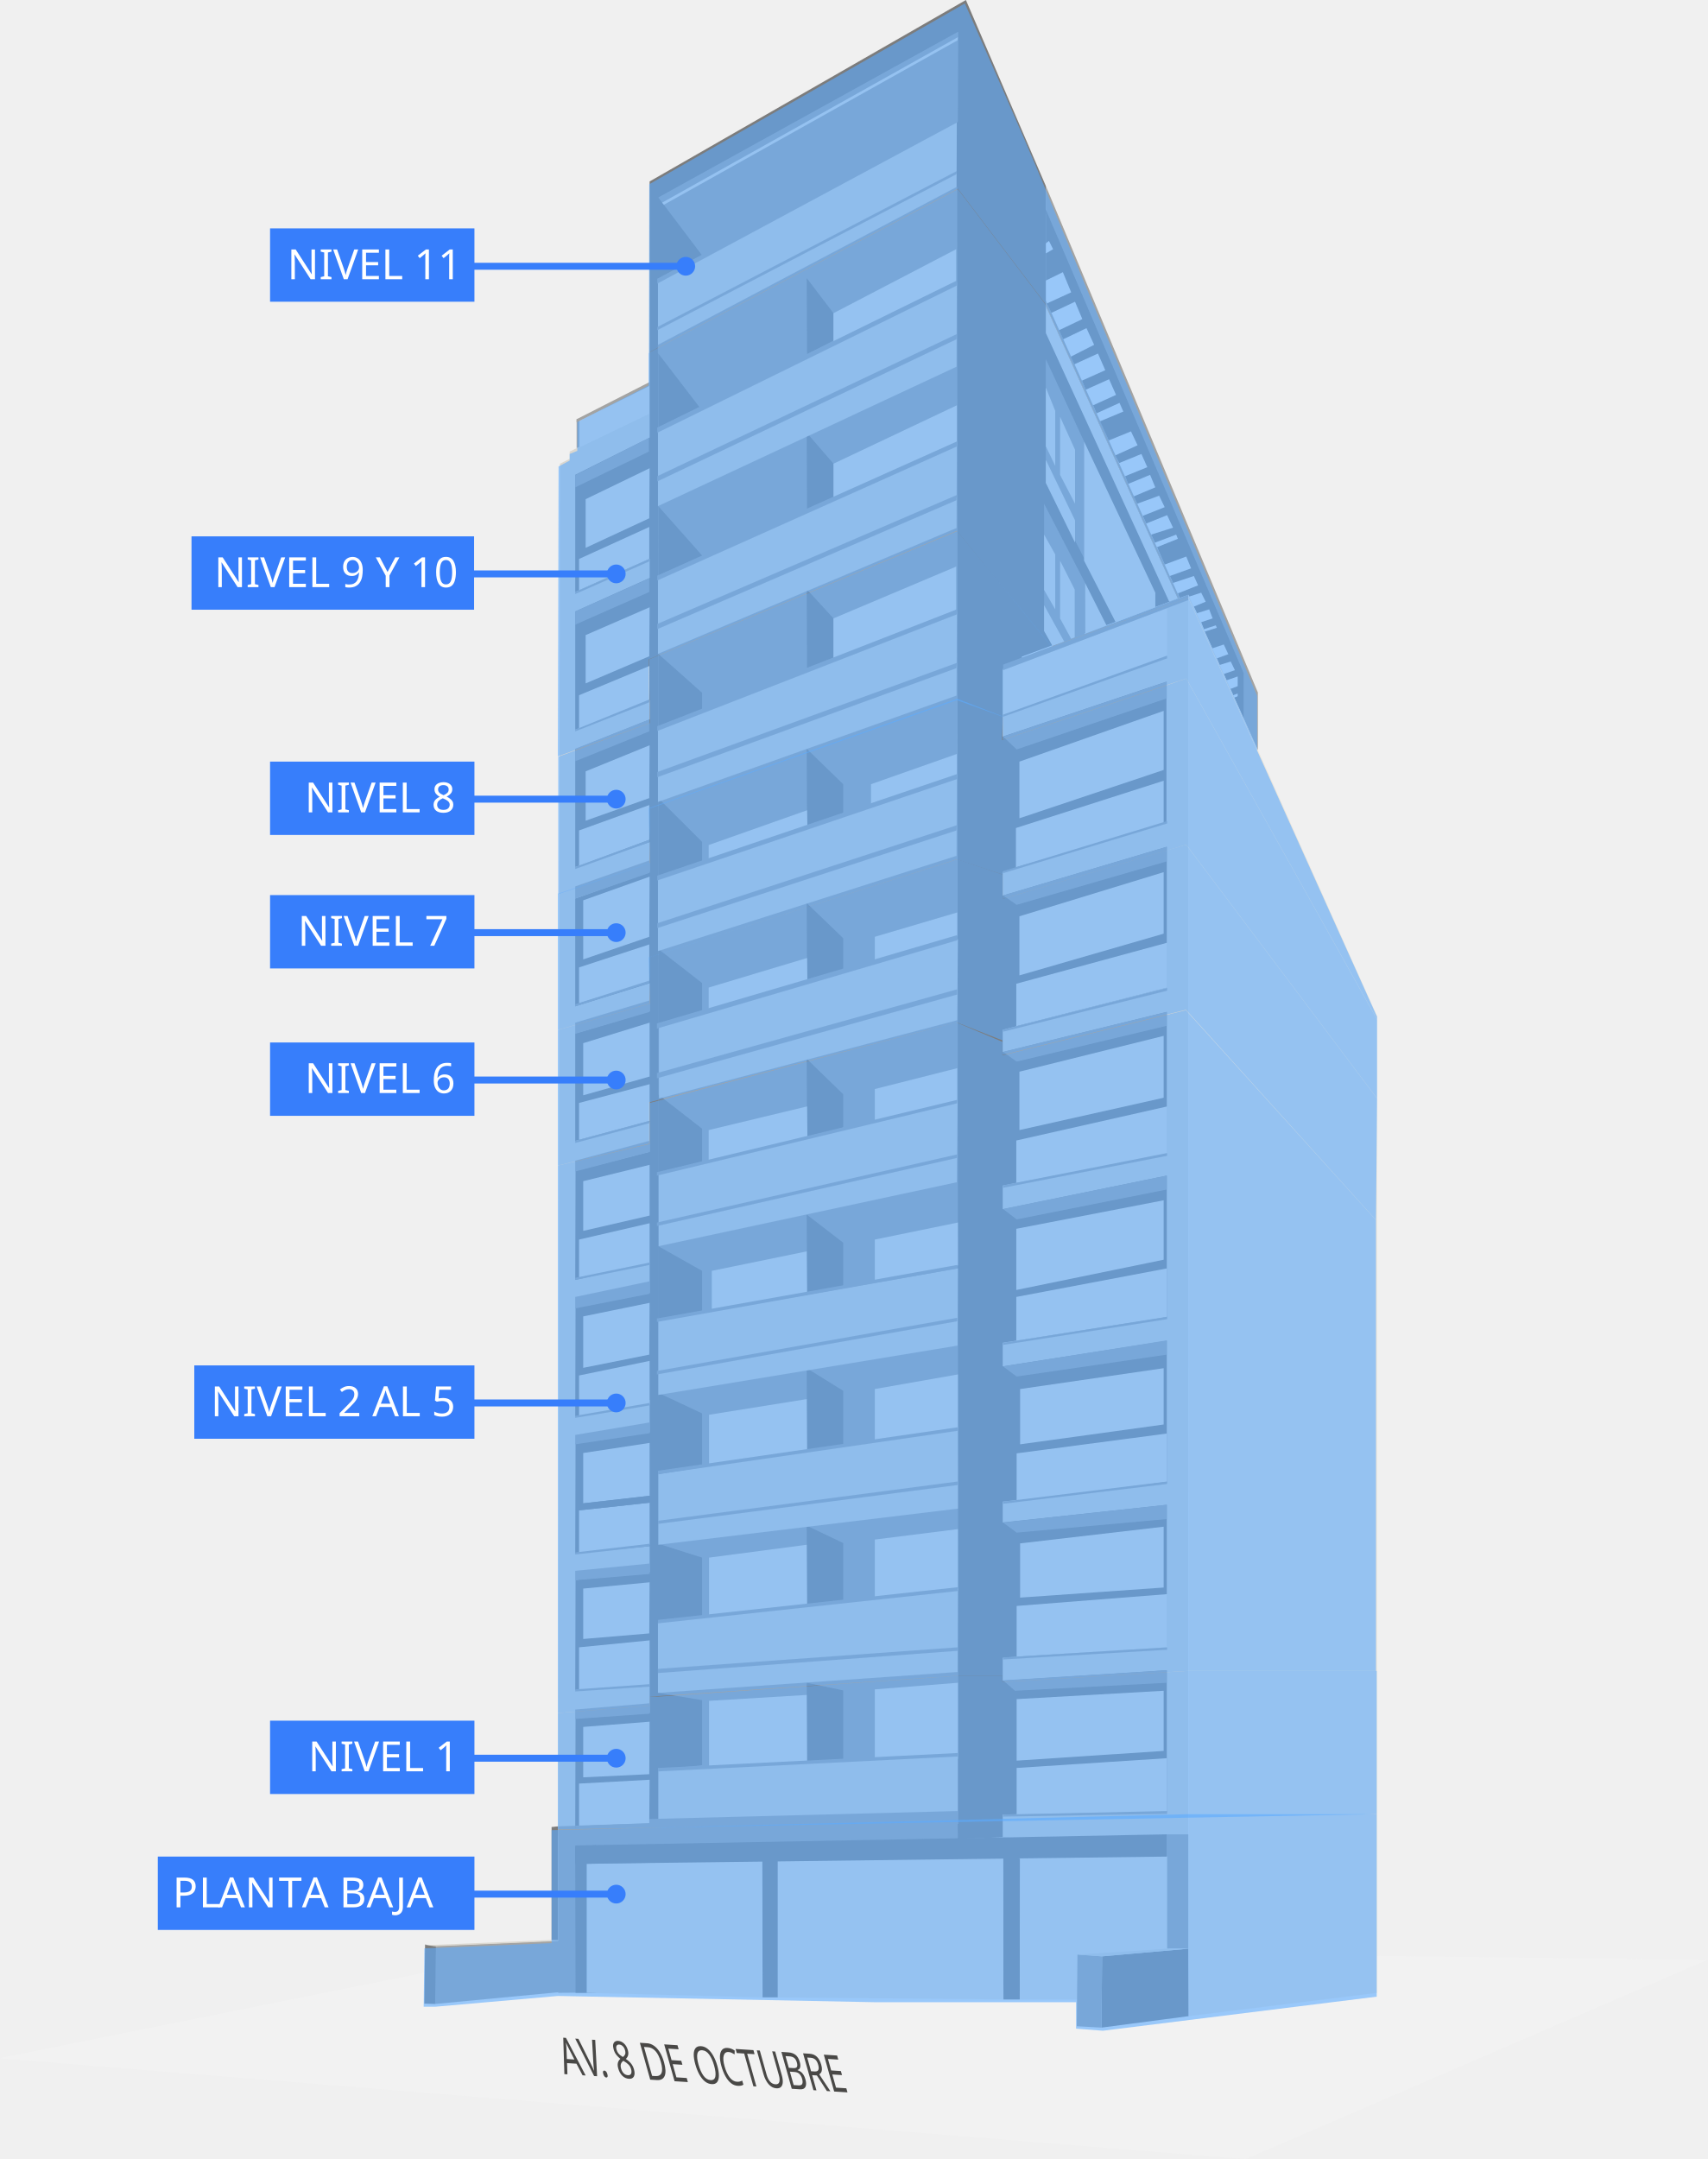
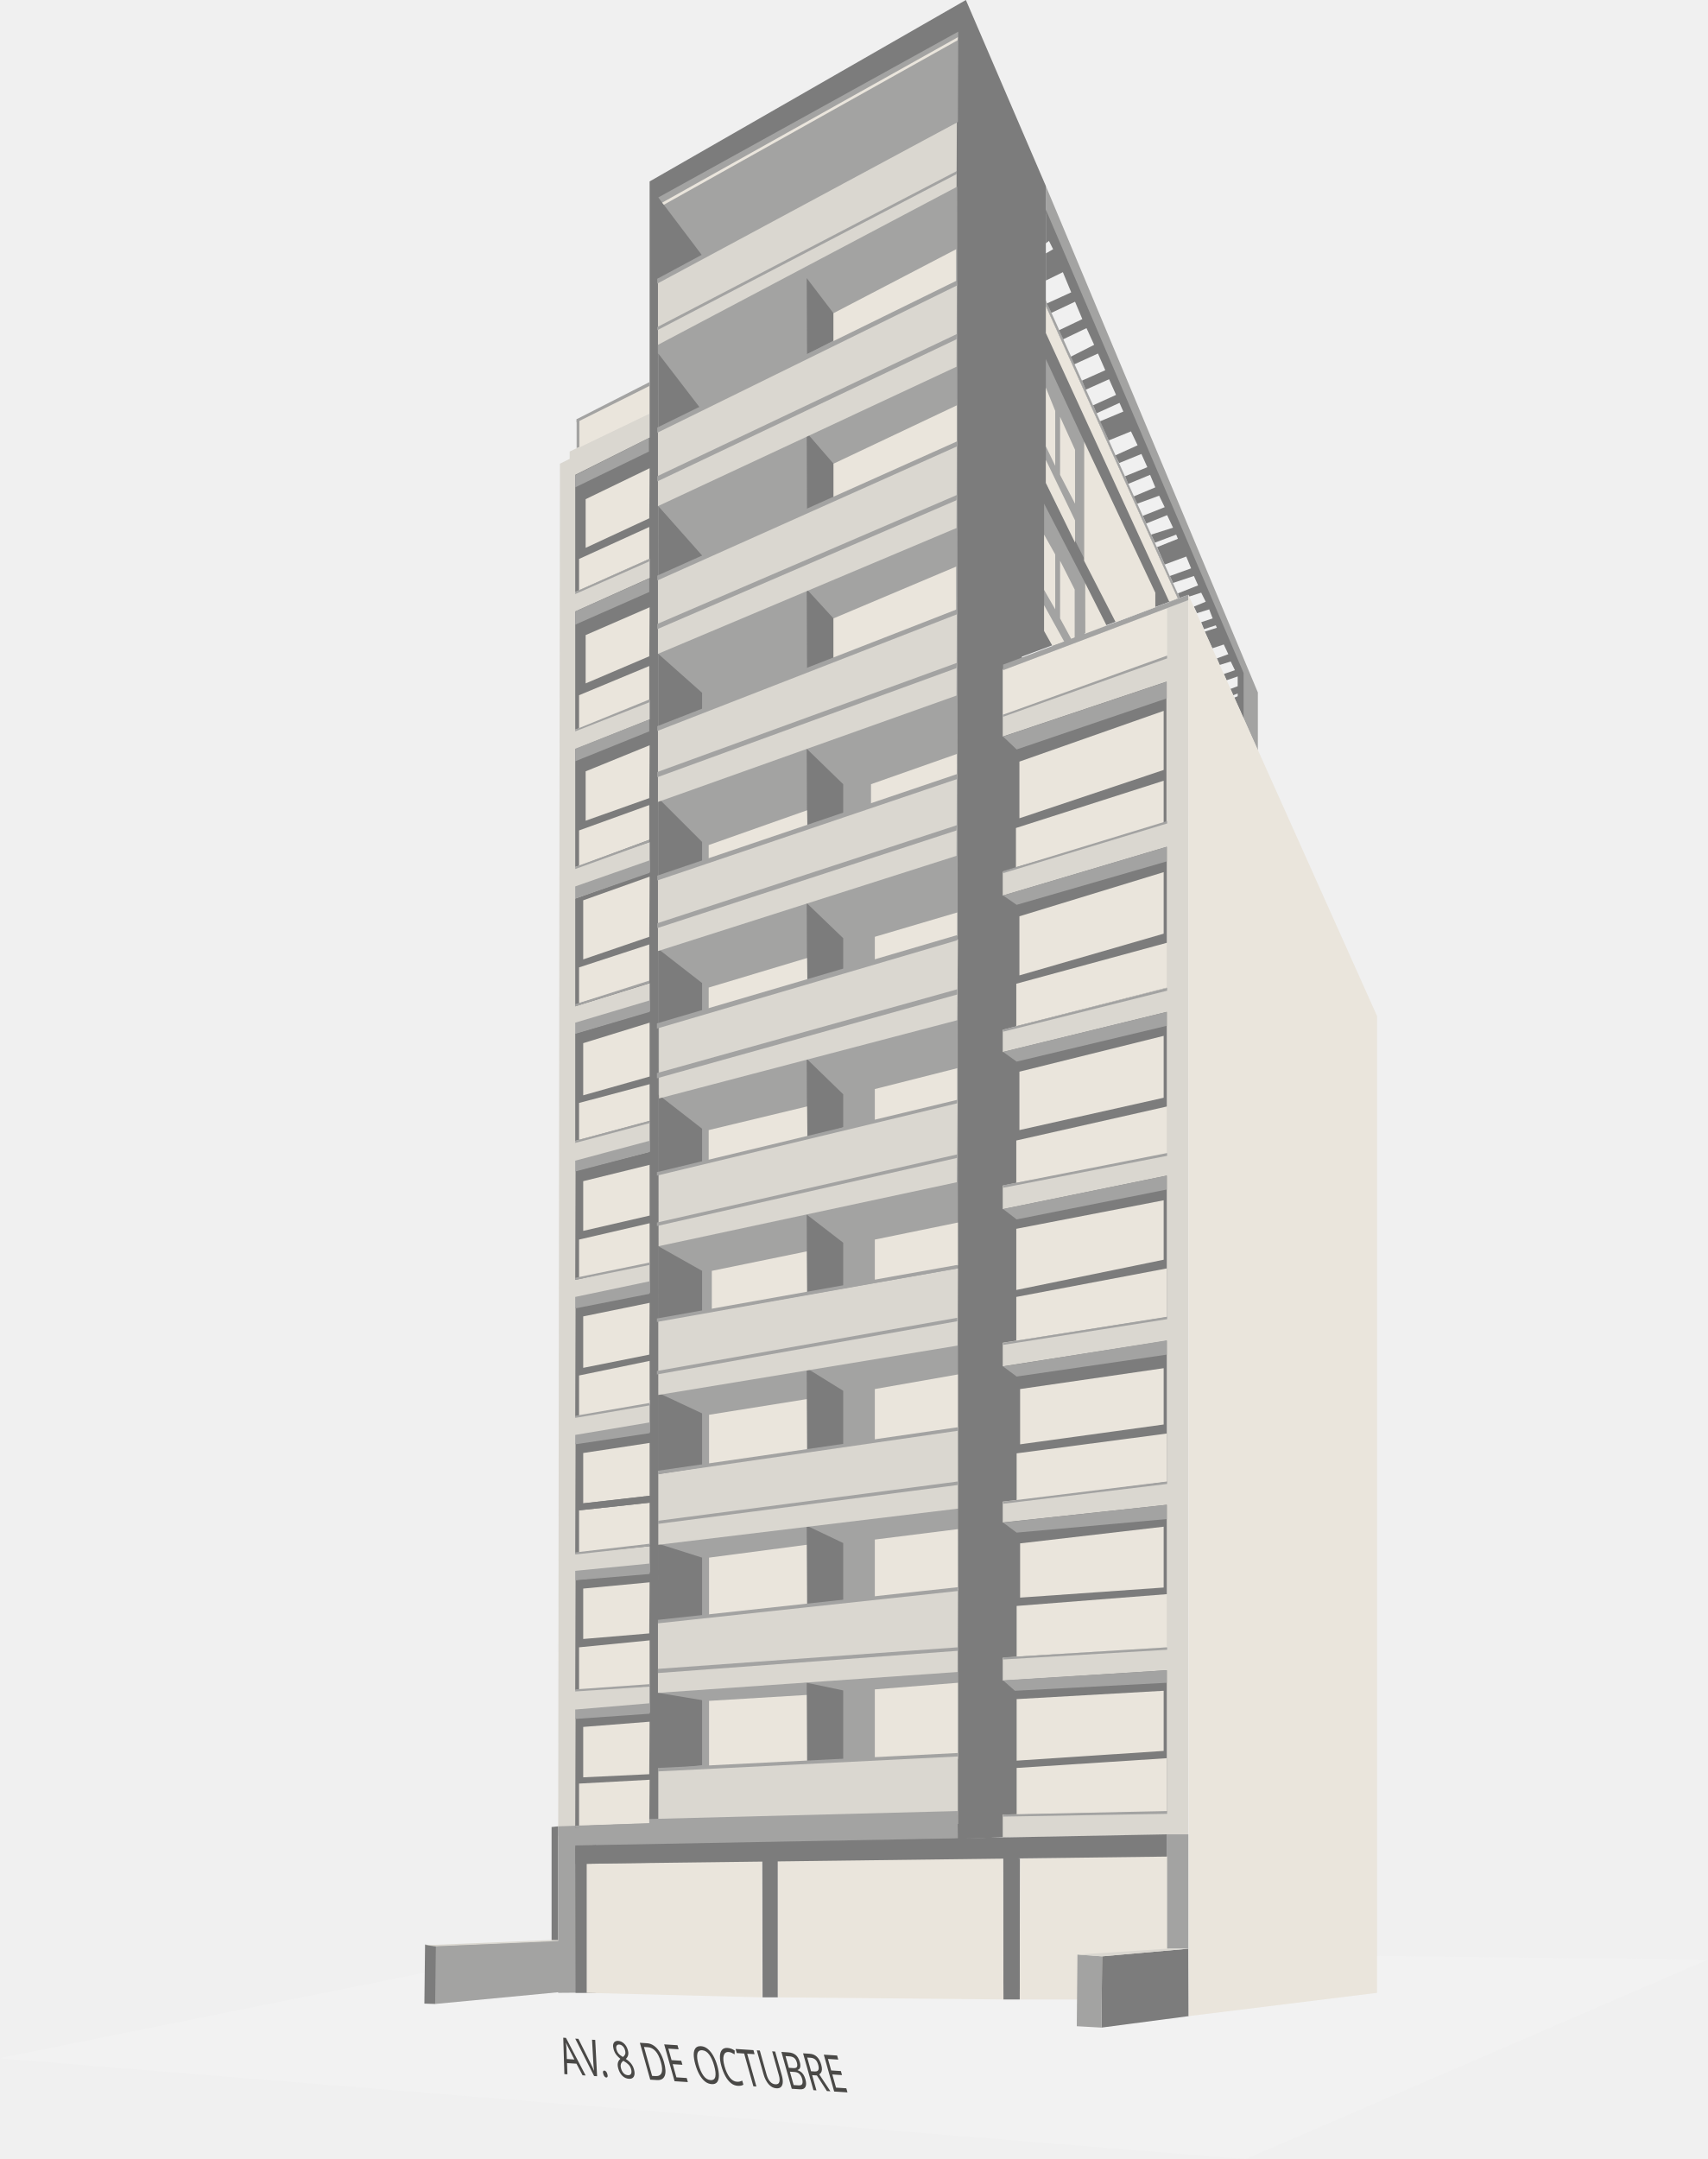
<svg xmlns="http://www.w3.org/2000/svg" version="1.1" id="Capa_1" x="0px" y="0px" viewBox="0 0 491.2 621.1" style="enable-background:new 0 0 491.2 621.1;" xml:space="preserve">
  <style type="text/css">
	.st0{fill:#A3A3A2;}
	.st1{fill:none;}
	.st2{fill:#F2F2F2;}
	.st3{fill:#DAD7D0;}
	.st4{fill:#EAE5DC;}
	.st5{fill:#7C7C7C;}
	.st6{fill:#494846;}
	.st7{font-family:'Avenir-Book';}
	.st8{font-size:15.428px;}
	.st9{opacity:0.59;fill:#5CABFF;enable-background:new    ;}
	.st10{fill:#377EFB;}
	.st11{fill:#FFFFFF;}
	.st12{font-family:'Roboto-Bold';}
	.st13{font-size:12px;}
	.st14{fill:none;stroke:#377EFB;stroke-width:2;stroke-miterlimit:10;}
	.st15{fill:#377EFB;stroke:#377EFB;stroke-width:2;stroke-miterlimit:10;}
	.st16{font-family:'Arial-BoldMT';}
+ 	.edf-select{opacity:0;}
+ 	.edf-select.active{opacity:1;}
</style>
-   <g id="Edificio_background">
+   <g id="edificio_background">
    <polygon class="st0" points="300.9,61.3 300.9,53.5 361.9,199.2 361.9,215.9 357.1,205.1 357.1,193.2  " />
    <polyline class="st1" points="300.9,60.3 357.8,193.6 357.8,206.6  " />
    <polygon class="st2" points="130.8,565.8 157.9,559.9 491.2,563.8 358.4,621.1 0,592.1  " />
    <polygon class="st3" points="186.9,527.4 160.6,528.1 161.1,133.4 163.9,132 163.9,129.9 186.9,118.8  " />
    <polygon class="st4" points="166.3,121.2 166.3,128.9 187.3,118.8 187.3,110.6  " />
    <polygon class="st0" points="166.7,128.6 166.7,120.4 165.9,120.6 165.9,128.9  " />
    <polygon class="st5" points="160.6,558.9 158.7,558.9 158.7,525.6 160.6,525.4  " />
    <polygon class="st0" points="187.1,524.5 160.6,525.4 160.6,573.3 187.1,573.1  " />
    <polygon class="st5" points="187.1,242.2 165.5,249.4 165.5,215.5 187.3,206.8  " />
    <polygon class="st5" points="187.1,282.8 165.5,289.5 165.5,258.5 187.3,250.7  " />
    <polygon class="st5" points="187.1,322.6 165.5,328.2 165.5,297.3 187.3,290.8  " />
    <polygon class="st5" points="187.1,363.4 165.5,368.2 165.6,336.8 187.4,331.2  " />
    <polygon class="st5" points="187.1,402.7 165.5,407.6 165.6,376.1 187.4,371.8  " />
    <polygon class="st5" points="187.1,444.8 165.5,446.9 165.6,415.1 187.4,412  " />
    <polygon class="st5" points="187.1,485.1 165.5,486.2 165.6,454.5 187.4,452.3  " />
    <polygon class="st5" points="187.1,524.2 165.5,525.8 165.6,494.2 187.1,492.7  " />
    <polygon class="st5" points="186.9,52.2 277.9,0 300.9,53.5 300.9,88 338.9,172.2 294,188.9 293.9,528.3 279.7,528.9 186.9,530.2     " />
    <polygon class="st0" points="300.4,144.9 300.4,181.5 303.3,186.4 312.1,184 312.2,167.7  " />
    <polygon class="st3" points="341.9,527.7 288.5,528.6 288.5,192.5 341.9,172.6  " />
    <polygon class="st5" points="335.6,236.6 288.2,250.9 288.2,212 335.6,196.1  " />
    <polygon class="st5" points="187.3,160.6 165.5,170.3 165.5,136.6 187.3,125.7  " />
    <polygon class="st5" points="187.1,201.4 165.5,209.9 165.5,175.9 187.3,166.1  " />
    <polygon class="st5" points="335.7,284.1 288.3,296.3 288.3,257.7 335.7,243.6  " />
    <polygon class="st5" points="335.7,331.6 288.3,341.1 288.3,302.7 335.7,291.1  " />
    <polygon class="st5" points="335.7,378.9 288.3,386.3 288.3,347.9 335.7,338.2  " />
    <polygon class="st5" points="335.7,426.4 288.3,432 288.3,393.1 335.7,385.7  " />
    <polygon class="st5" points="335.7,473.6 288.3,476.9 288.3,438 335.7,432.9  " />
    <polygon class="st5" points="335.7,521.2 288.3,522 288.3,483.5 335.7,480.5  " />
    <polygon class="st3" points="189.3,80.2 275.3,33.8 275.2,57.7 189.3,101.7  " />
    <polygon class="st0" points="275.7,506 189.6,510.2 189.3,99.2 275.4,53.7  " />
    <polygon class="st5" points="189.4,101.7 202,118.1 202,130.1 189.4,128.9  " />
    <polygon class="st5" points="189.4,56.8 202,73.2 202,74.3 189.4,80.7  " />
    <polygon class="st0" points="189.4,56.8 275.7,9.1 275.6,35 202.1,73.6  " />
    <polygon class="st5" points="189.4,145.6 202,159.8 202,173.9 189.4,172.7  " />
    <polygon class="st5" points="189.4,188.1 202,199.3 202,216.4 189.4,215.2  " />
    <polygon class="st5" points="189.4,229.6 202,242.2 202,258.5 189.4,257.3  " />
    <polygon class="st5" points="189.4,273 202,282.8 202,291.5 189.4,294.9  " />
    <polygon class="st5" points="189.4,314.9 202,324.7 202,335.2 189.4,337.7  " />
    <polygon class="st5" points="189.4,358.5 202,365.6 202,377.5 189.4,380  " />
    <polygon class="st5" points="189.4,400.7 202,406.6 202,422.1 189.4,424.1  " />
    <polygon class="st5" points="189.4,444.1 202,448.1 202,464.9 189.4,466.3  " />
    <polygon class="st5" points="189.4,487 202,489.1 202,507.8 189.4,509.2  " />
    <polygon class="st5" points="239.8,90.1 239.8,98 232.2,101.9 232.1,80  " />
    <polygon class="st5" points="242.6,136.6 242.6,144.2 232.2,148.7 232.1,124.5  " />
    <polygon class="st5" points="239.8,177.9 239.8,189.6 232.2,192.8 232.1,169.5  " />
    <polygon class="st5" points="242.6,225.6 242.6,235.1 232.2,239.7 232.1,215.4  " />
    <polygon class="st5" points="242.6,269.9 242.6,279.5 232.2,282.3 232.1,259.8  " />
    <polygon class="st5" points="242.6,314.8 242.6,324.3 232.2,327.3 232.1,304.6  " />
    <polygon class="st5" points="242.6,357.5 242.6,370.3 232.2,372.1 232.1,349.4  " />
    <polygon class="st5" points="242.6,400.1 242.6,415.7 232.2,417.4 232.1,393.6  " />
    <polygon class="st5" points="242.6,443.9 242.6,461.1 232.2,462 232.1,438.9  " />
    <polygon class="st5" points="242.6,486.3 242.6,506.2 232.2,507.1 232.1,484.1  " />
    <polygon class="st5" points="223.8,534.7 223.8,574.6 219.4,574.6 219.3,535.3  " />
    <polygon class="st5" points="171.4,530.8 171.4,573.3 165.6,573.3 165.5,531.4  " />
    <polygon class="st5" points="293.5,534.7 293.4,575.2 288.7,575.2 288.6,534.2  " />
    <polygon class="st4" points="239.8,90.1 239.8,98.6 275.1,82.1 275.1,71.7  " />
    <polygon class="st4" points="239.8,177.9 239.8,189.6 275.1,175.5 275.1,163  " />
    <polygon class="st4" points="239.8,133.4 239.8,143.9 275.3,127.9 275.3,116.6  " />
    <polygon class="st4" points="250.6,225.6 250.6,231.5 275.3,223.6 275.3,216.9  " />
    <polygon class="st4" points="251.7,269.5 251.7,276.5 275.4,269.3 275.4,262.5  " />
    <polygon class="st4" points="251.7,313.3 251.7,322.6 275.4,317.3 275.4,307.3  " />
    <polygon class="st4" points="251.7,356.6 251.7,368.6 275.6,364 275.6,351.7  " />
    <polygon class="st4" points="251.7,399.6 251.7,414.7 275.6,410.8 275.6,395.4  " />
    <polygon class="st4" points="251.7,442.9 251.7,460.4 275.6,457.4 275.6,439.9  " />
    <polygon class="st4" points="251.7,486 251.7,506.5 275.6,504.7 275.6,484.1  " />
    <polygon class="st4" points="203.9,243.1 203.9,247.9 232.3,238 232.2,233.1  " />
    <polygon class="st4" points="203.9,284.1 203.9,291.5 232.3,283.1 232.2,275.6  " />
    <polygon class="st4" points="203.9,325.1 203.9,334.1 232.3,327.5 232.2,318.3  " />
    <polygon class="st4" points="204.8,365.6 204.8,377.3 232.2,372.1 232.1,360  " />
    <polygon class="st4" points="204,407 204,421.4 232.2,417.4 232.1,402.5  " />
    <polygon class="st4" points="204,448.1 204,466 232.2,462 232.1,444.4  " />
    <polygon class="st4" points="204,489.3 204,508.6 232.2,507.1 232.1,487.6  " />
    <polygon class="st4" points="168.8,536.2 168.8,573.3 219.3,574.6 219.2,535.3  " />
    <polygon class="st4" points="223.8,534.7 223.8,574.6 288.7,575.2 288.6,533.6  " />
    <polygon class="st4" points="293.5,534.7 293.4,575.2 336.4,575.2 336.4,533.6  " />
    <polygon class="st0" points="275.3,33.8 189.1,80.2 189.1,81.6 275.4,35.2  " />
    <polygon class="st0" points="275.3,49.2 189.1,94.1 189.1,95 275.2,50.1  " />
    <polygon class="st4" points="275.6,10.7 190.5,58.3 191,58.9 275.5,11.6  " />
    <polygon class="st3" points="189.3,124 275.3,81.6 275.2,105.5 189.3,145.6  " />
    <polygon class="st0" points="275.3,80.7 189.1,123 189.1,124.5 275.4,82.1  " />
    <polygon class="st0" points="275.3,96.1 189.1,137 189.1,138.5 275.2,97.6  " />
    <polygon class="st3" points="189.3,166.5 275.3,127.9 275.2,151.9 189.3,188.1  " />
    <polygon class="st0" points="275.3,127 189.1,165.6 189.1,167 275.4,128.4  " />
    <polygon class="st0" points="275.3,142.4 189.1,179.5 189.1,181 275.2,143.9  " />
    <polygon class="st3" points="189.3,209.8 275.3,176.2 275.2,200.1 189.3,230.7  " />
    <polygon class="st0" points="275.3,175.3 189.1,208.9 189.1,210.3 275.4,176.7  " />
    <polygon class="st0" points="275.3,190.7 189.1,222.1 189.1,223.6 275.2,192.2  " />
    <polygon class="st3" points="189.3,252.8 275.3,223.6 275.2,246.2 189.3,273.6  " />
    <polygon class="st0" points="275.3,222.7 189.1,251.9 189.1,253.3 275.4,224.1  " />
    <polygon class="st0" points="275.3,237.4 189.1,265.6 189.1,267 275.2,238.9  " />
    <polygon class="st3" points="189.6,295.4 275.6,270.2 275.4,293.5 189.6,316  " />
    <polygon class="st3" points="189.5,337.9 275.5,316.9 275.3,340.1 189.5,358.5  " />
    <polygon class="st3" points="189.4,380 275.6,364.9 275.5,387.1 189.4,401.3  " />
    <polygon class="st0" points="275.4,379.1 189,394.4 189,395.4 275.4,380.1  " />
    <polygon class="st0" points="275.4,363.9 189,379.3 189,380.3 275.4,364.9  " />
    <polygon class="st0" points="275.4,332.1 189,351.7 189,352.7 275.4,333.1  " />
    <polygon class="st0" points="275.4,284.6 189,308.7 189,310.2 275.4,286.1  " />
    <polygon class="st0" points="275.4,316.4 189,337.2 189,338.2 275.4,317.4  " />
    <polygon class="st0" points="275.4,269 189,294.4 189,295.9 275.4,270.5  " />
    <polygon class="st3" points="189.4,424.1 275.6,410.6 275.6,434 189.4,444.4  " />
    <polygon class="st0" points="275.5,426.2 189.3,437.5 189.3,438.4 275.6,427.2  " />
    <polygon class="st0" points="275.5,410.6 189.3,423.1 189.3,424.1 275.6,411.6  " />
    <polygon class="st3" points="189.3,466.7 275.6,457 275.5,481 189.3,487  " />
    <polygon class="st0" points="275.6,456.6 189.3,466 189.3,467 275.6,457.7  " />
    <polygon class="st0" points="275.5,473.9 189.3,480.1 189.3,481.3 275.6,474.9  " />
    <polygon class="st3" points="189.4,509.3 275.6,504.7 275.6,524.7 189.4,526.3  " />
    <polygon class="st0" points="275.6,504.3 189.3,508.6 189.3,509.6 275.6,505.3  " />
    <polygon class="st0" points="275.5,521 186.6,523.3 186.6,530.8 275.6,528.9  " />
    <polygon class="st4" points="334.8,221.5 334.8,204.5 293.3,219.1 293.3,235.4  " />
    <polygon class="st4" points="336.4,173.1 338.9,172.2 300.9,88 300.9,95.8  " />
    <polygon class="st0" points="338.9,172.2 339.4,172 300.9,86.4 300.9,88  " />
    <polygon class="st4" points="302.8,185.8 306.2,184.6 300.4,174.1 300.4,181.5  " />
    <polygon class="st4" points="309.2,183.4 309.2,169.6 305,161.3 305,177.9 308.2,183.8  " />
    <polygon class="st4" points="318.4,180 312.2,167.7 312.2,182.4  " />
    <polygon class="st4" points="334.8,237.2 334.8,224.6 292.3,238.2 292.3,249.5  " />
    <polygon class="st4" points="335.8,189.2 335.8,174.9 288.6,192.8 288.6,205.6  " />
    <polygon class="st4" points="334.8,268.6 334.8,250.9 293.3,263.6 293.3,280.6  " />
    <polygon class="st4" points="335.8,284.1 335.8,271.2 292.4,283 292.4,295.2  " />
    <polygon class="st4" points="334.8,315.8 334.8,298 293.3,308.3 293.3,325.1  " />
    <polygon class="st4" points="335.8,332.1 335.8,318.3 292.4,328.1 292.4,340.3  " />
    <polygon class="st4" points="334.8,362.4 334.8,345.3 292.4,353.5 292.4,371.1  " />
    <polygon class="st4" points="335.7,378.9 335.7,364.9 292.4,373.1 292.4,385.7  " />
    <polygon class="st4" points="334.8,409.8 334.8,393.6 293.5,399.6 293.5,415.5  " />
    <polygon class="st4" points="335.7,426.3 335.7,412.4 292.5,418.1 292.5,431.8  " />
    <polygon class="st4" points="334.8,456.7 334.8,439.2 293.5,444 293.5,459.6  " />
    <polygon class="st4" points="335.8,473.9 335.8,458.6 292.5,462 292.5,476.6  " />
    <polygon class="st4" points="334.8,503.7 334.8,486.4 292.5,488.8 292.5,506.5  " />
    <polygon class="st4" points="335.7,521.2 335.7,505.8 292.5,508.6 292.5,522  " />
    <polygon class="st4" points="186.8,149.1 186.9,134.7 168.5,143.6 168.5,157.6  " />
    <polygon class="st4" points="186.8,160.8 186.8,151.6 166.6,160.8 166.6,169.8  " />
    <polygon class="st4" points="186.8,188.8 186.9,174.7 168.5,182.7 168.5,196.6  " />
    <polygon class="st4" points="186.8,201.4 186.8,191.6 166.6,200 166.6,209.9  " />
    <polygon class="st4" points="186.8,229.6 186.9,214.4 168.5,221.9 168.5,236.1  " />
    <polygon class="st4" points="186.8,241.6 186.8,231.6 166.6,238.9 166.6,249.1  " />
    <polygon class="st4" points="186.8,269.5 186.9,252.2 167.8,259 167.8,276  " />
    <polygon class="st4" points="186.8,282.5 186.8,271.7 166.6,278.3 166.6,288.6  " />
    <polygon class="st0" points="186.8,160.8 165.5,170.3 165.5,170.9 186.8,161.5  " />
    <polygon class="st0" points="186.9,109.9 165.9,120.6 165.9,121.5 186.9,111  " />
    <polygon class="st0" points="186.9,201.2 165.5,209.9 165.5,210.4 186.9,202  " />
    <polygon class="st0" points="186.8,241.6 165.5,249.4 165.5,250 186.8,242.3  " />
    <polygon class="st0" points="186.8,282.1 165.5,288.9 165.5,289.5 186.8,282.8  " />
    <polygon class="st4" points="186.9,309.7 186.9,294.2 167.8,300.1 167.8,315.1  " />
    <polygon class="st4" points="186.9,349.7 186.9,335.1 167.8,339.8 167.8,354.1  " />
    <polygon class="st4" points="186.9,363.5 186.9,351.9 166.6,356.6 166.6,367.8  " />
    <polygon class="st4" points="186.8,389.7 186.9,374.8 167.8,378.7 167.8,393.5  " />
    <polygon class="st4" points="186.9,404 186.9,391.5 166.6,395.7 166.6,407.4  " />
    <polygon class="st4" points="186.9,430.3 186.9,415.1 167.8,418 167.8,432.5  " />
    <polygon class="st4" points="186.9,444.4 186.9,432.3 166.6,434.5 166.6,446.8  " />
    <polygon class="st4" points="186.8,469.9 186.9,455.2 167.8,457 167.8,471.5  " />
    <polygon class="st4" points="186.9,485 186.9,471.9 166.6,473.9 166.6,486.5  " />
    <polygon class="st4" points="186.8,510.4 186.9,495.3 167.8,496.8 167.8,511.3  " />
    <polygon class="st4" points="186.8,524.5 186.9,512 166.6,513.1 166.6,525.3  " />
    <polygon class="st4" points="186.9,322.5 186.9,311.9 166.6,317.3 166.6,327.9  " />
    <polygon class="st5" points="186.9,430.3 166.6,432.6 166.6,434.5 186.9,432.3  " />
    <polygon class="st0" points="186.9,322.4 165.5,328.2 165.5,328.8 186.9,323.1  " />
    <polygon class="st0" points="186.9,363.2 165.5,367.6 165.5,368.2 186.9,363.9  " />
    <polygon class="st0" points="186.9,403.6 165.5,407.3 165.5,407.9 186.9,404.3  " />
    <polygon class="st0" points="186.9,444.1 165.5,446.6 165.5,447.2 186.9,444.8  " />
    <polygon class="st0" points="186.9,484.5 165.5,486 165.5,486.6 186.9,485.2  " />
    <polygon class="st0" points="186.8,524.5 165.5,525.2 165.5,525.8 186.8,525.2  " />
    <polygon class="st0" points="288.6,483.4 292,486.4 335.7,484.1 335.7,480.5  " />
    <polygon class="st0" points="288.6,438 292.5,440.9 335.7,437 335.7,432.9  " />
    <polygon class="st0" points="288.6,393.1 292.5,396 335.7,389.7 335.7,385.6  " />
    <polygon class="st0" points="288.6,347.8 292.5,350.8 335.7,342.2 335.7,338.2  " />
    <polygon class="st0" points="288.6,302.6 292.5,305.4 335.7,295.1 335.7,291.1  " />
    <polygon class="st0" points="288.6,257.6 292.5,260.3 335.7,247.8 335.7,243.6  " />
    <polygon class="st0" points="288.6,211.9 292.5,215.6 335.7,200.9 335.7,196.1  " />
    <polygon class="st0" points="300.9,103.3 300.9,138.9 311.9,160.6 311.9,127  " />
    <polygon class="st0" points="186.7,129.9 186.7,126 165.5,136.7 165.5,140.2  " />
    <polygon class="st0" points="186.8,170.3 186.8,166.4 165.5,175.9 165.5,179.7  " />
    <polygon class="st0" points="186.8,210.4 186.8,207 165.5,215.4 165.5,219  " />
    <polygon class="st0" points="186.9,251.1 186.9,247.5 165.5,255 165.5,258.5  " />
    <polygon class="st0" points="186.9,291.1 186.9,287.8 165.5,294.2 165.5,297.4  " />
    <polygon class="st0" points="186.9,331.4 186.8,328.2 165.5,333.9 165.5,337  " />
    <polygon class="st0" points="186.9,372.2 186.9,368.6 165.5,373.1 165.5,376.4  " />
    <polygon class="st0" points="186.9,412.3 186.9,409.2 165.5,412.8 165.5,415.5  " />
    <polygon class="st0" points="186.9,452.8 186.9,449.8 165.5,451.9 165.5,454.6  " />
    <polygon class="st0" points="186.9,493 186.9,490 165.5,491.8 165.5,494.5  " />
    <polygon class="st5" points="335.8,534.1 165.5,536.2 165.5,530.9 335.8,527.7  " />
    <polygon class="st0" points="125.2,576.5 165.1,572.7 165.1,558.1 122.5,559.9  " />
    <polygon class="st5" points="316.9,583.3 342,580 341.9,560.6 317.1,562.8  " />
    <polygon class="st0" points="335.8,236.2 288.6,250.6 288.6,251.2 335.8,236.9  " />
    <polygon class="st0" points="335.8,188.6 288.6,205.6 288.6,206.2 335.8,189.4  " />
    <polygon class="st0" points="335.8,284.2 288.6,296.2 288.6,296.8 335.8,285  " />
    <polygon class="st0" points="335.8,378.8 288.6,386.3 288.6,386.9 335.8,379.5  " />
    <polygon class="st0" points="335.8,426.2 288.6,432 288.6,432.6 335.8,426.9  " />
    <polygon class="st0" points="335.8,473.9 288.6,476.8 288.6,477.4 335.8,474.6  " />
    <polygon class="st0" points="335.8,521 288.6,522 288.6,522.6 335.8,521.8  " />
    <polygon class="st0" points="335.8,331.7 288.6,341 288.6,341.7 335.8,332.5  " />
    <polygon class="st0" points="341.9,171.1 288.6,191.2 288.6,192.8 342,172.6  " />
    <polygon class="st4" points="303.6,134 303.6,118.2 300.9,111.5 300.9,128.4  " />
    <polygon class="st4" points="309.3,156.1 309.3,149.7 300.9,132.3 300.9,138.9  " />
    <polygon class="st4" points="309.3,144.9 309.3,129.4 305,119.9 305,136.6  " />
    <polygon class="st4" points="321,179 332.4,174.7 332.4,170.5 311.9,127 311.9,161.3  " />
    <polygon class="st4" points="303.6,175.3 303.6,159.5 300.4,153.8 300.4,169.7  " />
    <polygon class="st5" points="300.9,70 301.8,69.3 303,71.7 300.9,72.9 300.9,80.7 305.8,78.3 308.2,84.1 301.2,87.3 302.5,90    309.3,86.8 311.4,91.8 304.7,95 305.9,97.6 312.6,94.4 314.8,99.2 308.1,102.6 309.1,104.8 315.9,101.7 318,106.5 311.3,109.5    312.4,112.1 319.1,109.1 321.1,113.6 314.5,116.6 315.5,118.9 322.1,115.9 323.2,118.4 316.5,121.2 319,126.7 325.4,124.1    327.3,128.1 320.9,131 322,133.2 328.4,130.6 330.1,134.4 323.7,137 324.6,139.2 330.9,136.6 332.4,140.2 326.2,142.8 327.2,144.9    333.5,142.6 335.1,145.9 328.8,148.4 329.8,150.6 335.8,148.2 337.5,151.8 331.2,153.8 332.3,156.1 338.4,153.8 338.9,155    332.9,157.4 335.1,162.4 341.3,160.1 342.7,163.5 336.6,165.7 337.5,167.7 343.5,165.7 344.7,168.4 338.9,170.7 339.4,172    341.9,171.1 342.2,171.6 345.6,170.5 346.9,173.1 343.5,174.5 344.4,176.4 347.9,175.3 348.9,177.9 345.6,179 346.4,181    349.8,179.9 350.1,180.6 346.6,181.7 348.8,186.5 352.1,185.4 353.4,188.2 350.1,189.4 350.9,191.3 354.1,190.3 355.3,192.8    352.1,193.9 352.9,195.7 356.1,194.6 356.1,197.4 354,198.2 354.8,200 356.1,199.5 356.1,200.3 355.1,200.7 357.8,206.6    357.8,193.6 300.9,60.3  " />
    <polygon class="st4" points="341.9,171.1 396.2,292.3 396.2,573.3 342,580  " />
    <rect x="335.8" y="527.7" class="st0" width="6.1" height="32.9" />
    <polygon class="st0" points="316.9,583.3 309.8,582.9 310,562.3 317.1,562.8  " />
    <polygon class="st5" points="125.2,576.5 122.1,576.4 122.3,559.4 125.4,559.9  " />
    <polygon class="st3" points="310,562.3 335.8,560.6 341.9,560.6 317.1,562.8  " />
    <polygon class="st3" points="122.3,559.6 158.7,558.1 160.6,558.1 160.6,558.4 125.4,559.9  " />
    <text transform="matrix(0.6217 4.010906e-02 0.2707 0.9627 162.3801 596.6799)" class="st6 st7 st8">A</text>
    <text transform="matrix(0.6217 4.010906e-02 0.2707 0.9627 168.4807 597.0735)" class="st6 st7 st8">V</text>
    <text transform="matrix(0.6217 4.010906e-02 0.2707 0.9627 173.1 597.3716)" class="st6 st7 st8">. 8 DE OCTUBRE</text>
  </g>
-   <g id="Planta_Baja">
+   <g id="planta_baja" class="edf-select">
    <polygon class="st9" points="158.7,559 158.7,526.5 341.9,521.9 396.1,521.9 396.1,574.4 317.3,584.2 309.6,583.6 309.6,576    251.9,576 160.5,574.2 125.2,577.3 121.9,577.3 122.1,560.5  " />
    <rect id="Rectángulo_41" x="45.4" y="534.1" class="st10" width="91.1" height="21.1" />
    <text transform="matrix(1 0 0 1 49.6576 548.7031)" class="st11 st12 st13">P</text>
    <text transform="matrix(1 0 0 1 57.2278 548.7031)" class="st11 st12 st13">L</text>
    <text transform="matrix(1 0 0 1 62.797 548.7031)" class="st11 st12 st13">AN</text>
    <text transform="matrix(1 0 0 1 80.1776 548.7031)" class="st11 st12 st13">T</text>
    <text transform="matrix(1 0 0 1 86.8777 548.7031)" class="st11 st12 st13">A BAJA</text>
    <g id="Grupo_1808">
      <g id="Grupo_1807">
        <line id="Línea_140144" class="st14" x1="177.4" y1="544.9" x2="133.3" y2="544.9" />
        <g id="Grupo_1806">
          <circle id="Elipse_90" class="st15" cx="177.3" cy="544.9" r="1.7" />
        </g>
      </g>
    </g>
  </g>
-   <g id="Nivel_1">
+   <g id="nivel_1" class="edf-select">
    <polygon class="st9" points="160.5,526.3 160.5,492.8 186.9,490.7 186.9,488.1 189.3,488.1 275.3,482.1 288.4,482.1 288.4,483.9    341.6,480.7 396.1,480.7 396.1,521.9  " />
    <rect id="Rectángulo_41-2" x="77.7" y="495" class="st10" width="58.8" height="21.1" />
    <text transform="matrix(1 0 0 1 88.6806 509.5732)" class="st11 st12 st13">NIVEL 1</text>
    <g id="Grupo_1808-2">
      <g id="Grupo_1807-2">
        <line id="Línea_140144-2" class="st14" x1="177.4" y1="505.8" x2="133.3" y2="505.8" />
        <g id="Grupo_1806-2">
          <circle id="Elipse_90-2" class="st15" cx="177.3" cy="505.8" r="1.7" />
        </g>
      </g>
    </g>
  </g>
-   <g id="Nivel_2_al_5">
+   <g id="nivel_2_al_5" class="edf-select">
    <polygon class="st9" points="160.5,492.8 160.5,335.3 186.9,329.1 186.9,317.3 275.1,294.1 288.4,299.7 288.4,303.6 341.2,290.6    395.9,351 395.9,480.7 341.6,480.7 288.4,483.9 288.4,482.1 275.3,482.1 186.9,488.1 186.9,490.7  " />
    <rect id="Rectángulo_41-3" x="55.9" y="392.8" class="st10" width="80.6" height="21.1" />
    <text transform="matrix(1 0 0 1 60.6606 407.4229)" class="st11 st16 st13">NIVEL 2 AL 5</text>
    <g id="Grupo_1808-3">
      <g id="Grupo_1807-3">
        <line id="Línea_140144-3" class="st14" x1="177.4" y1="403.6" x2="133.3" y2="403.6" />
        <g id="Grupo_1806-3">
          <circle id="Elipse_90-3" class="st15" cx="177.3" cy="403.6" r="1.7" />
        </g>
      </g>
    </g>
  </g>
-   <g id="Nivel_6">
+   <g id="nivel_6" class="edf-select">
    <path class="st9" d="M160.5,335.3v-39l26.5-7.6l-0.3-13.3l88.7-28.2l13.1,4.4v7l47.3-14l5.5-1.6l54.9,73l-0.3,35l-54.7-60.5   l-52.8,13v-4.2l-13.2-5.2l-88.4,23V329L160.5,335.3z" />
    <rect id="Rectángulo_41-4" x="77.7" y="299.9" class="st10" width="58.8" height="21.1" />
    <text transform="matrix(1 0 0 1 87.6806 314.4429)" class="st11 st16 st13">NIVEL 6</text>
    <g id="Grupo_1808-4">
      <g id="Grupo_1807-4">
        <line id="Línea_140144-4" class="st14" x1="177.4" y1="310.7" x2="133.3" y2="310.7" />
        <g id="Grupo_1806-4">
          <circle id="Elipse_90-4" class="st15" cx="177.3" cy="310.7" r="1.7" />
        </g>
      </g>
    </g>
  </g>
-   <g id="Nivel_7">
+   <g id="nivel_7" class="edf-select">
    <path class="st9" d="M160.5,296.3c0-0.8,0-39.2,0-39.2l26.5-8.8l-0.3-15.8l88.7-31.5l13.1,5.1l-0.2,6.8l47.5-15.8l5.5-1.9   l54.9,98.1V316l-54.9-73l-52.8,15.6v-7l-13.2-4.4l-88.4,28.2v13.3L160.5,296.3z" />
    <rect id="Rectángulo_41-5" x="77.7" y="257.5" class="st10" width="58.8" height="21.1" />
    <text transform="matrix(1 0 0 1 85.6794 272.0732)" class="st11 st16 st13">NIVEL 7</text>
    <g id="Grupo_1808-5">
      <g id="Grupo_1807-5">
        <line id="Línea_140144-5" class="st14" x1="177.4" y1="268.3" x2="133.3" y2="268.3" />
        <g id="Grupo_1806-5">
          <circle id="Elipse_90-5" class="st15" cx="177.3" cy="268.3" r="1.7" />
        </g>
      </g>
    </g>
  </g>
-   <g id="Nivel_8">
+   <g id="nivel_8" class="edf-select">
    <path class="st9" d="M341.9,172l54.3,120.5v0.8l-54.9-98.1l-52.8,17.6v-6.6l-13.2-4.8l-88.4,31.2v15.8l-26.3,8.8   c0-0.8,0-39.5,0-39.5L187,208l-0.3-18.3l88.7-36.9l27.2,33.2L341.9,172z" />
    <rect id="Rectángulo_41-6" x="77.7" y="219.1" class="st10" width="58.8" height="21.1" />
    <text transform="matrix(1 0 0 1 87.6806 233.7031)" class="st11 st12 st13">NIVEL 8</text>
    <g id="Grupo_1808-6">
      <g id="Grupo_1807-6">
        <line id="Línea_140144-6" class="st14" x1="177.4" y1="229.9" x2="133.3" y2="229.9" />
        <g id="Grupo_1806-6">
          <circle id="Elipse_90-6" class="st15" cx="177.3" cy="229.9" r="1.7" />
        </g>
      </g>
    </g>
  </g>
-   <g id="Nivel_9_y_10">
+   <g id="nivel_9_y_10" class="edf-select">
    <polygon class="st9" points="160.7,134.2 160.5,217.6 186.9,208 186.6,189.7 275.3,152.7 302.5,186 339.4,172.9 300.7,87.4    275.6,54.4 186.6,101.5 186.6,110.9 166.1,121.4 166.1,129.7 163.9,130.6 163.9,132.5  " />
    <rect id="Rectángulo_41-7" x="55.1" y="154.3" class="st10" width="81.3" height="21.1" />
    <text transform="matrix(1 0 0 1 61.6606 168.9028)" class="st11 st12 st13">NIVEL 9 Y 10</text>
    <g id="Grupo_1808-7">
      <g id="Grupo_1807-7">
        <line id="Línea_140144-7" class="st14" x1="177.4" y1="165.1" x2="133.3" y2="165.1" />
        <g id="Grupo_1806-7">
          <circle id="Elipse_90-7" class="st15" cx="177.3" cy="165.1" r="1.7" />
        </g>
      </g>
    </g>
  </g>
-   <g id="Nivel_11">
+   <g id="nivel_11" class="edf-select">
    <path class="st9" d="M186.8,53l90.8-52c0,0,17.6,39.6,23.1,53.2s61,146,61,146v15.7L341.9,172l-2.5,0.9l-38.7-85.6l-25.1-33   l-88.9,47.1L186.8,53z" />
    <rect id="Rectángulo_41-8" x="77.7" y="65.7" class="st10" width="58.8" height="21.1" />
    <text transform="matrix(1 0 0 1 82.6706 80.333)" class="st11 st12 st13">NIVEL 11</text>
    <g id="Grupo_1808-8">
      <g id="Grupo_1807-8">
        <line id="Línea_140144-8" class="st14" x1="197.4" y1="76.6" x2="133.3" y2="76.6" />
        <g id="Grupo_1806-8">
          <circle id="Elipse_90-8" class="st15" cx="197.3" cy="76.6" r="1.7" />
        </g>
      </g>
    </g>
  </g>
</svg>
